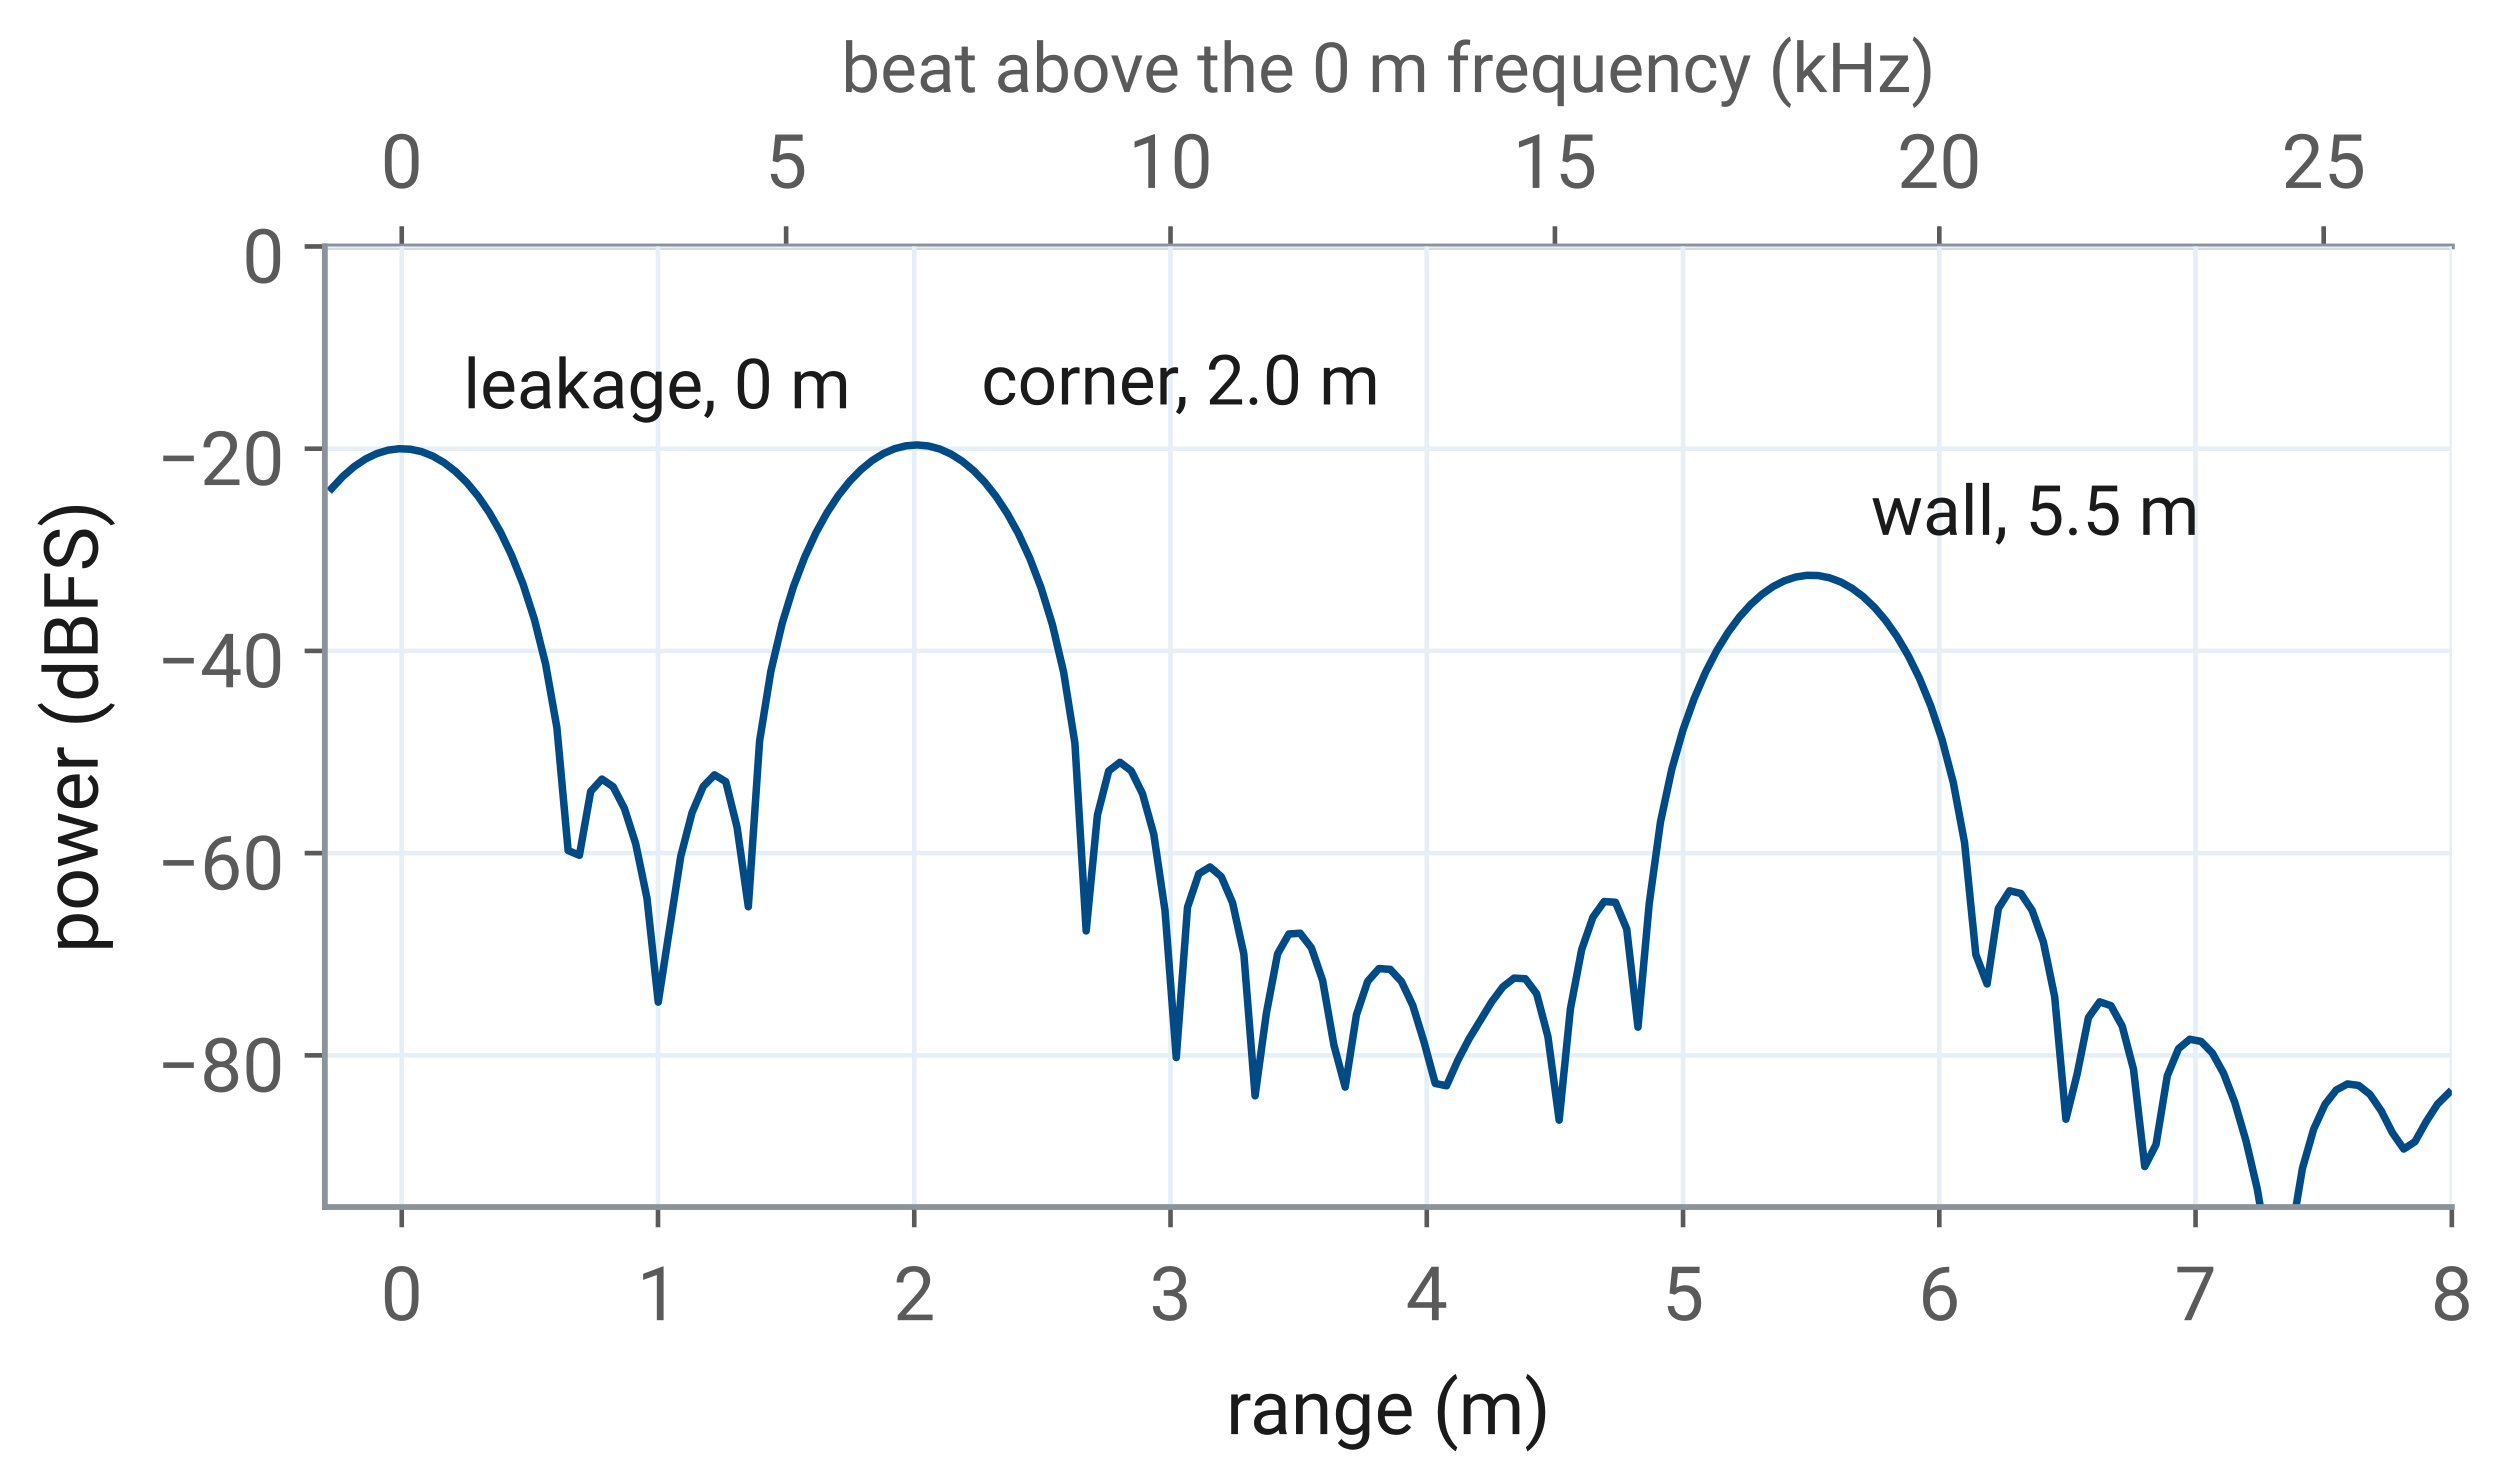
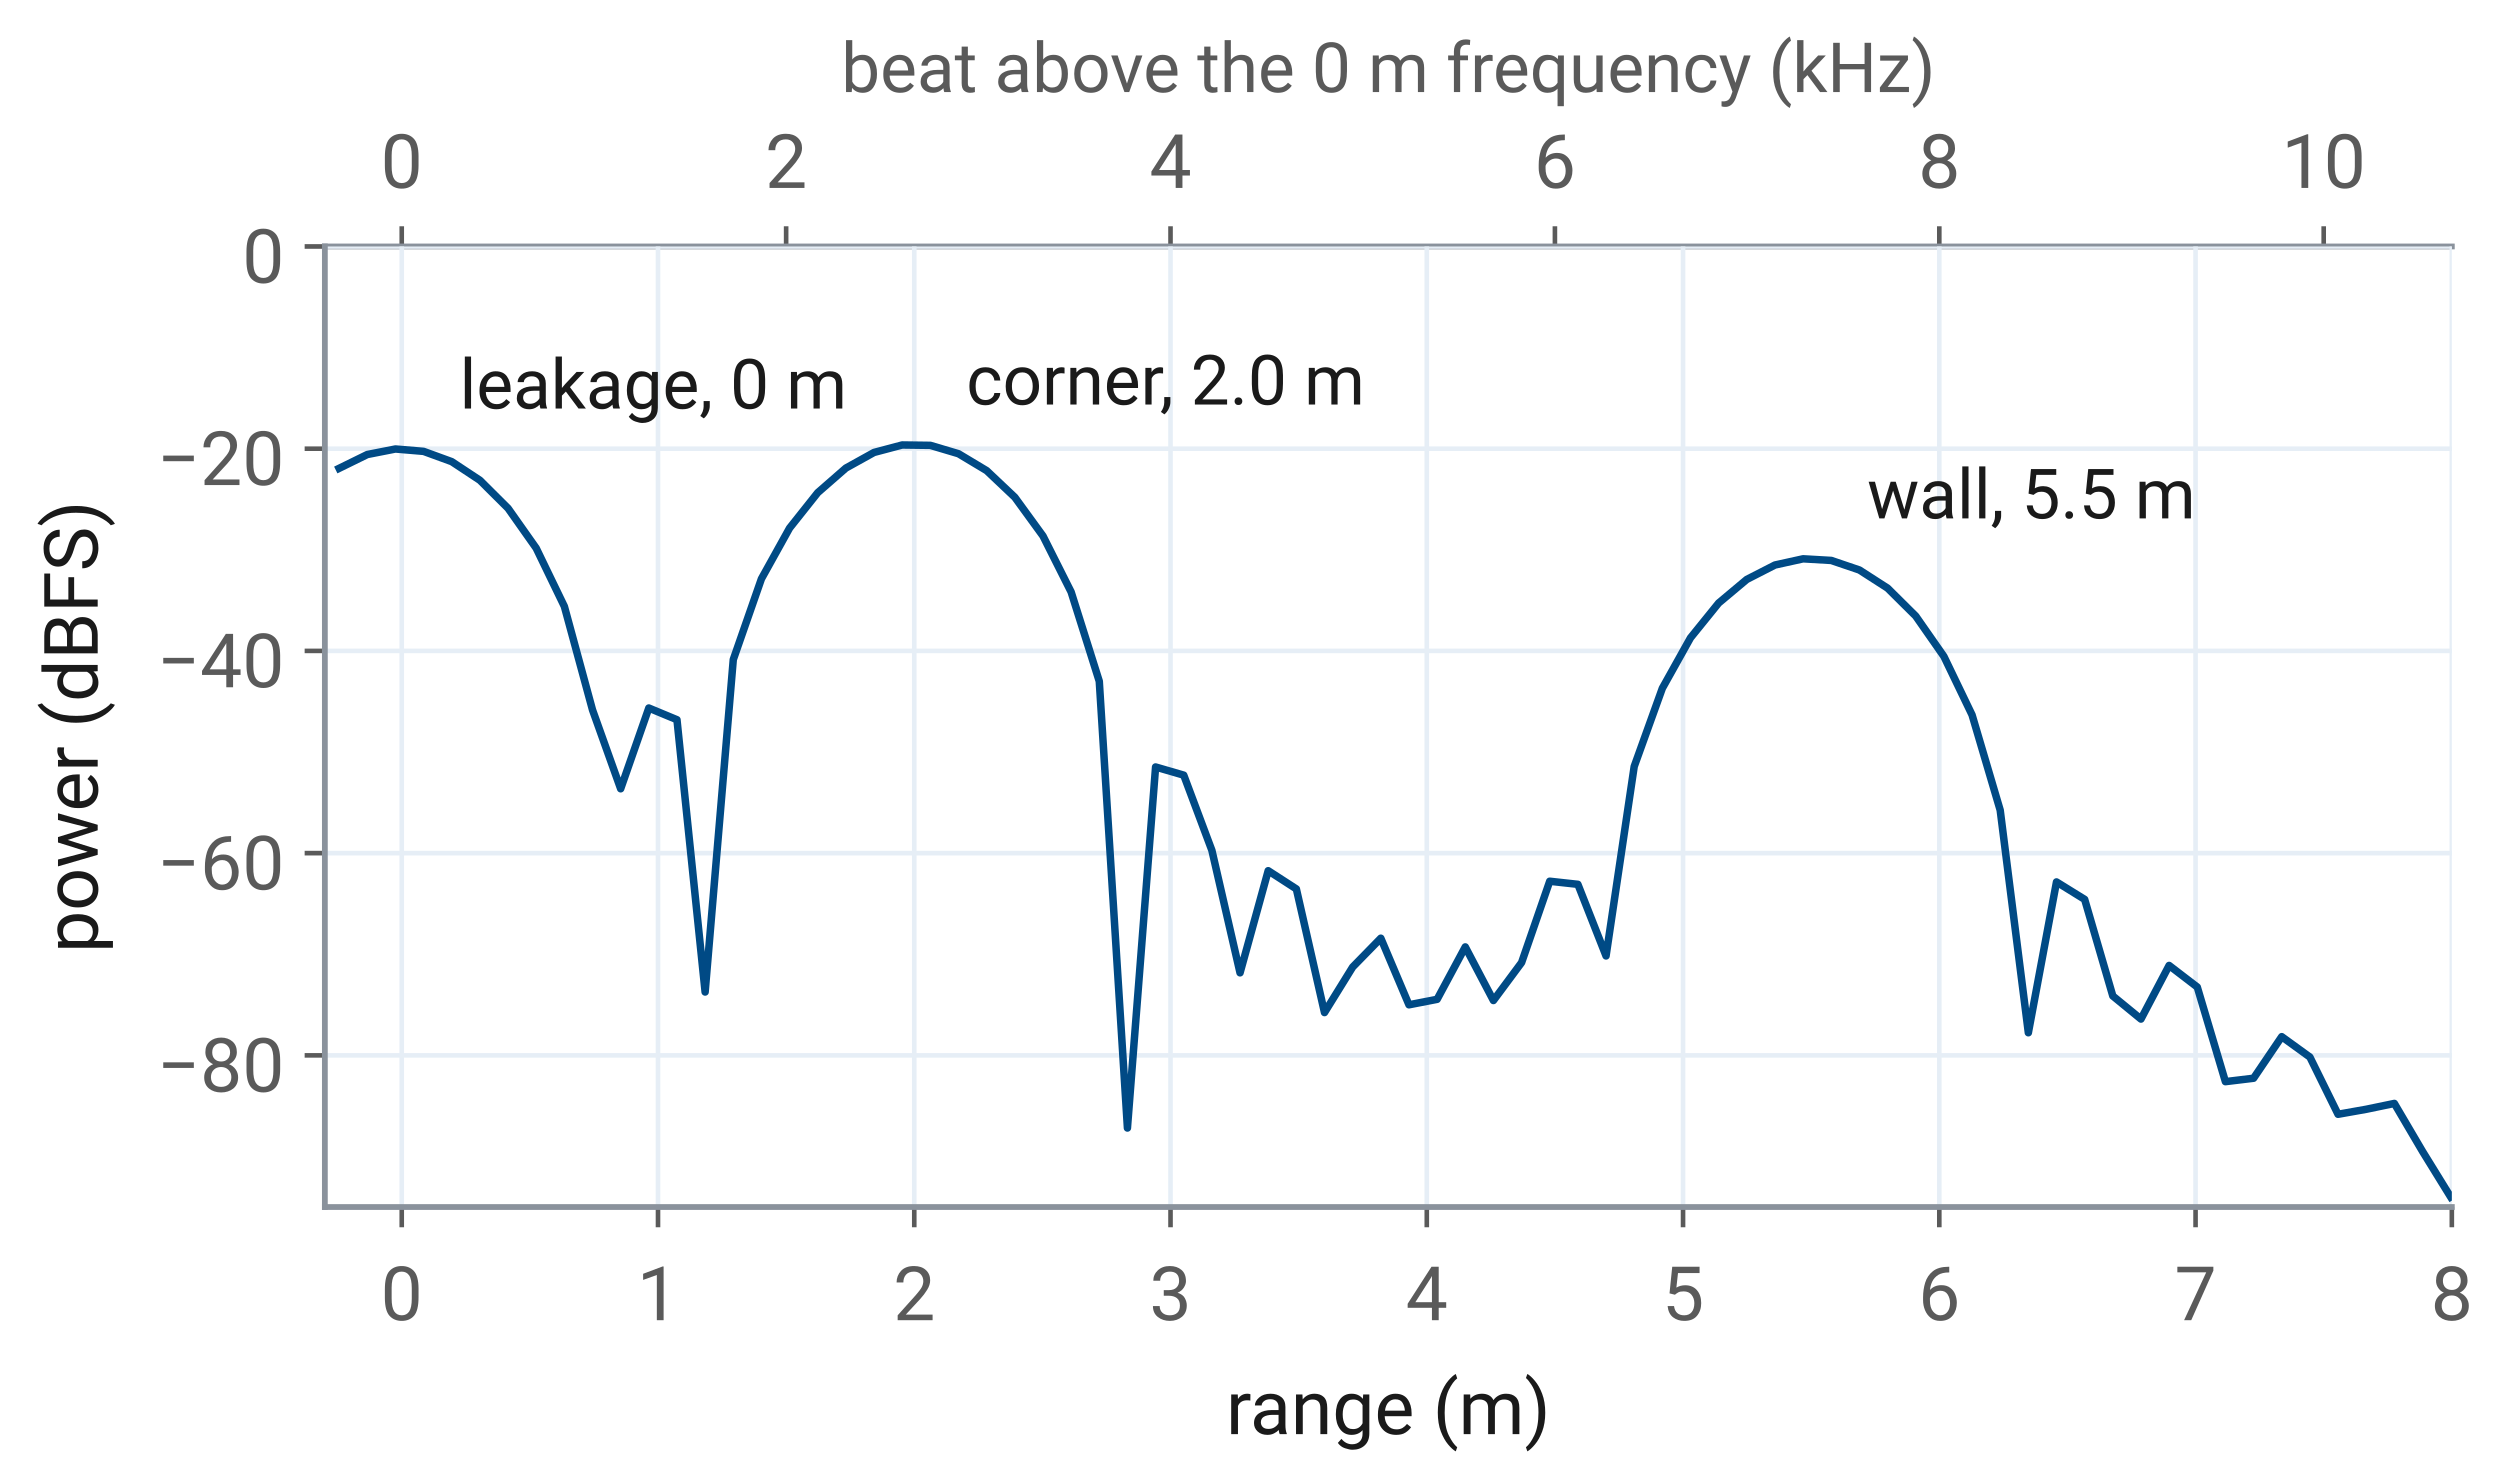
<svg xmlns="http://www.w3.org/2000/svg" xmlns:xlink="http://www.w3.org/1999/xlink" width="432.87pt" height="255.773pt" viewBox="0 0 432.87 255.773" version="1.1">
  <defs>
    <style type="text/css">*{stroke-linejoin: round; stroke-linecap: butt}</style>
  </defs>
  <g id="figure_1">
    <g id="patch_1">
      <path d="M 0 255.773  L 432.87 255.773  L 432.87 0  L 0 0  L 0 255.773  z " style="fill: none" />
    </g>
    <g id="axes_1">
      <g id="patch_2">
        <path d="M 56.249 208.994  L 424.529 208.994  L 424.529 42.674  L 56.249 42.674  L 56.249 208.994  z " style="fill: none" />
      </g>
      <g id="axes_2">
        <g id="patch_3">
          <path d="M 56.249 42.674  L 424.529 42.674  L 424.529 42.674  L 56.249 42.674  L 56.249 42.674  z " style="fill: none" />
        </g>
        <g id="matplotlib.axis_1">
          <g id="xtick_1">
            <g id="line2d_1">
              <defs>
-                 <path id="mdcc2d10a67" d="M 0 0  L 0 -3.5  " style="stroke: #5a5a5a; stroke-width: 0.8" />
+                 <path id="mf34b8a72a5" d="M 0 0  L 0 -3.5  " style="stroke: #5a5a5a; stroke-width: 0.8" />
              </defs>
              <g>
-                 <use xlink:href="#mdcc2d10a67" x="69.561" y="42.674" style="fill: #5a5a5a; stroke: #5a5a5a; stroke-width: 0.8" />
+                 <use xlink:href="#mf34b8a72a5" x="69.561" y="42.674" style="fill: #5a5a5a; stroke: #5a5a5a; stroke-width: 0.8" />
              </g>
            </g>
            <g id="text_1">
              <text style="font-size: 13px; font-family:'Source Sans Pro', 'Segoe UI', Roboto, Helvetica, Arial, sans-serif; text-anchor: middle; fill: #5a5a5a" x="69.561" y="32.539" transform="rotate(-0 69.56051 32.53875)">0</text>
            </g>
          </g>
          <g id="xtick_2">
            <g id="line2d_2">
              <g>
-                 <use xlink:href="#mdcc2d10a67" x="136.117" y="42.674" style="fill: #5a5a5a; stroke: #5a5a5a; stroke-width: 0.8" />
+                 <use xlink:href="#mf34b8a72a5" x="136.117" y="42.674" style="fill: #5a5a5a; stroke: #5a5a5a; stroke-width: 0.8" />
              </g>
            </g>
            <g id="text_2">
-               <text style="font-size: 13px; font-family:'Source Sans Pro', 'Segoe UI', Roboto, Helvetica, Arial, sans-serif; text-anchor: middle; fill: #5a5a5a" x="136.117" y="32.539" transform="rotate(-0 136.1171 32.53875)">5</text>
+               <text style="font-size: 13px; font-family:'Source Sans Pro', 'Segoe UI', Roboto, Helvetica, Arial, sans-serif; text-anchor: middle; fill: #5a5a5a" x="136.117" y="32.539" transform="rotate(-0 136.1171 32.53875)">2</text>
            </g>
          </g>
          <g id="xtick_3">
            <g id="line2d_3">
              <g>
-                 <use xlink:href="#mdcc2d10a67" x="202.674" y="42.674" style="fill: #5a5a5a; stroke: #5a5a5a; stroke-width: 0.8" />
+                 <use xlink:href="#mf34b8a72a5" x="202.674" y="42.674" style="fill: #5a5a5a; stroke: #5a5a5a; stroke-width: 0.8" />
              </g>
            </g>
            <g id="text_3">
-               <text style="font-size: 13px; font-family:'Source Sans Pro', 'Segoe UI', Roboto, Helvetica, Arial, sans-serif; text-anchor: middle; fill: #5a5a5a" x="202.674" y="32.539" transform="rotate(-0 202.6738 32.53875)">10</text>
+               <text style="font-size: 13px; font-family:'Source Sans Pro', 'Segoe UI', Roboto, Helvetica, Arial, sans-serif; text-anchor: middle; fill: #5a5a5a" x="202.674" y="32.539" transform="rotate(-0 202.6738 32.53875)">4</text>
            </g>
          </g>
          <g id="xtick_4">
            <g id="line2d_4">
              <g>
-                 <use xlink:href="#mdcc2d10a67" x="269.23" y="42.674" style="fill: #5a5a5a; stroke: #5a5a5a; stroke-width: 0.8" />
+                 <use xlink:href="#mf34b8a72a5" x="269.23" y="42.674" style="fill: #5a5a5a; stroke: #5a5a5a; stroke-width: 0.8" />
              </g>
            </g>
            <g id="text_4">
-               <text style="font-size: 13px; font-family:'Source Sans Pro', 'Segoe UI', Roboto, Helvetica, Arial, sans-serif; text-anchor: middle; fill: #5a5a5a" x="269.23" y="32.539" transform="rotate(-0 269.2304 32.53875)">15</text>
+               <text style="font-size: 13px; font-family:'Source Sans Pro', 'Segoe UI', Roboto, Helvetica, Arial, sans-serif; text-anchor: middle; fill: #5a5a5a" x="269.23" y="32.539" transform="rotate(-0 269.2304 32.53875)">6</text>
            </g>
          </g>
          <g id="xtick_5">
            <g id="line2d_5">
              <g>
-                 <use xlink:href="#mdcc2d10a67" x="335.787" y="42.674" style="fill: #5a5a5a; stroke: #5a5a5a; stroke-width: 0.8" />
+                 <use xlink:href="#mf34b8a72a5" x="335.787" y="42.674" style="fill: #5a5a5a; stroke: #5a5a5a; stroke-width: 0.8" />
              </g>
            </g>
            <g id="text_5">
-               <text style="font-size: 13px; font-family:'Source Sans Pro', 'Segoe UI', Roboto, Helvetica, Arial, sans-serif; text-anchor: middle; fill: #5a5a5a" x="335.787" y="32.539" transform="rotate(-0 335.787 32.53875)">20</text>
+               <text style="font-size: 13px; font-family:'Source Sans Pro', 'Segoe UI', Roboto, Helvetica, Arial, sans-serif; text-anchor: middle; fill: #5a5a5a" x="335.787" y="32.539" transform="rotate(-0 335.787 32.53875)">8</text>
            </g>
          </g>
          <g id="xtick_6">
            <g id="line2d_6">
              <g>
-                 <use xlink:href="#mdcc2d10a67" x="402.344" y="42.674" style="fill: #5a5a5a; stroke: #5a5a5a; stroke-width: 0.8" />
+                 <use xlink:href="#mf34b8a72a5" x="402.344" y="42.674" style="fill: #5a5a5a; stroke: #5a5a5a; stroke-width: 0.8" />
              </g>
            </g>
            <g id="text_6">
-               <text style="font-size: 13px; font-family:'Source Sans Pro', 'Segoe UI', Roboto, Helvetica, Arial, sans-serif; text-anchor: middle; fill: #5a5a5a" x="402.344" y="32.539" transform="rotate(-0 402.3436 32.53875)">25</text>
+               <text style="font-size: 13px; font-family:'Source Sans Pro', 'Segoe UI', Roboto, Helvetica, Arial, sans-serif; text-anchor: middle; fill: #5a5a5a" x="402.344" y="32.539" transform="rotate(-0 402.3436 32.53875)">10</text>
            </g>
          </g>
          <g id="text_7">
            <text style="font-size: 12px; font-family:'Source Sans Pro', 'Segoe UI', Roboto, Helvetica, Arial, sans-serif; text-anchor: middle; fill: #5a5a5a" x="240.389" y="15.945" transform="rotate(-0 240.3892 15.945)">beat above the 0 m frequency (kHz)</text>
          </g>
        </g>
        <g id="matplotlib.axis_2" />
        <g id="patch_4">
          <path d="M 56.249 42.674  L 424.529 42.674  " style="fill: none; stroke: #8a929c; stroke-linejoin: miter; stroke-linecap: square" />
        </g>
      </g>
      <g id="matplotlib.axis_3">
        <g id="xtick_7">
          <g id="line2d_7">
-             <path d="M 69.561 208.994  L 69.561 42.674  " clip-path="url(#p4c4e71ea32)" style="fill: none; stroke: #e6eef6; stroke-width: 0.8; stroke-linecap: square" />
+             <path d="M 69.561 208.994  L 69.561 42.674  " clip-path="url(#p935b19e4a8)" style="fill: none; stroke: #e6eef6; stroke-width: 0.8; stroke-linecap: square" />
          </g>
          <g id="line2d_8">
            <defs>
-               <path id="m2519f31c2a" d="M 0 0  L 0 3.5  " style="stroke: #5a5a5a; stroke-width: 0.8" />
+               <path id="md445b3e606" d="M 0 0  L 0 3.5  " style="stroke: #5a5a5a; stroke-width: 0.8" />
            </defs>
            <g>
-               <use xlink:href="#m2519f31c2a" x="69.561" y="208.994" style="fill: #5a5a5a; stroke: #5a5a5a; stroke-width: 0.8" />
+               <use xlink:href="#md445b3e606" x="69.561" y="208.994" style="fill: #5a5a5a; stroke: #5a5a5a; stroke-width: 0.8" />
            </g>
          </g>
          <g id="text_8">
            <text style="font-size: 13px; font-family:'Source Sans Pro', 'Segoe UI', Roboto, Helvetica, Arial, sans-serif; text-anchor: middle; fill: #5a5a5a" x="69.561" y="228.588" transform="rotate(-0 69.56051 228.5882)">0</text>
          </g>
        </g>
        <g id="xtick_8">
          <g id="line2d_9">
-             <path d="M 113.932 208.994  L 113.932 42.674  " clip-path="url(#p4c4e71ea32)" style="fill: none; stroke: #e6eef6; stroke-width: 0.8; stroke-linecap: square" />
+             <path d="M 113.932 208.994  L 113.932 42.674  " clip-path="url(#p935b19e4a8)" style="fill: none; stroke: #e6eef6; stroke-width: 0.8; stroke-linecap: square" />
          </g>
          <g id="line2d_10">
            <g>
-               <use xlink:href="#m2519f31c2a" x="113.932" y="208.994" style="fill: #5a5a5a; stroke: #5a5a5a; stroke-width: 0.8" />
+               <use xlink:href="#md445b3e606" x="113.932" y="208.994" style="fill: #5a5a5a; stroke: #5a5a5a; stroke-width: 0.8" />
            </g>
          </g>
          <g id="text_9">
            <text style="font-size: 13px; font-family:'Source Sans Pro', 'Segoe UI', Roboto, Helvetica, Arial, sans-serif; text-anchor: middle; fill: #5a5a5a" x="113.932" y="228.588" transform="rotate(-0 113.9316 228.5882)">1</text>
          </g>
        </g>
        <g id="xtick_9">
          <g id="line2d_11">
-             <path d="M 158.303 208.994  L 158.303 42.674  " clip-path="url(#p4c4e71ea32)" style="fill: none; stroke: #e6eef6; stroke-width: 0.8; stroke-linecap: square" />
+             <path d="M 158.303 208.994  L 158.303 42.674  " clip-path="url(#p935b19e4a8)" style="fill: none; stroke: #e6eef6; stroke-width: 0.8; stroke-linecap: square" />
          </g>
          <g id="line2d_12">
            <g>
-               <use xlink:href="#m2519f31c2a" x="158.303" y="208.994" style="fill: #5a5a5a; stroke: #5a5a5a; stroke-width: 0.8" />
+               <use xlink:href="#md445b3e606" x="158.303" y="208.994" style="fill: #5a5a5a; stroke: #5a5a5a; stroke-width: 0.8" />
            </g>
          </g>
          <g id="text_10">
            <text style="font-size: 13px; font-family:'Source Sans Pro', 'Segoe UI', Roboto, Helvetica, Arial, sans-serif; text-anchor: middle; fill: #5a5a5a" x="158.303" y="228.588" transform="rotate(-0 158.3027 228.5882)">2</text>
          </g>
        </g>
        <g id="xtick_10">
          <g id="line2d_13">
-             <path d="M 202.674 208.994  L 202.674 42.674  " clip-path="url(#p4c4e71ea32)" style="fill: none; stroke: #e6eef6; stroke-width: 0.8; stroke-linecap: square" />
+             <path d="M 202.674 208.994  L 202.674 42.674  " clip-path="url(#p935b19e4a8)" style="fill: none; stroke: #e6eef6; stroke-width: 0.8; stroke-linecap: square" />
          </g>
          <g id="line2d_14">
            <g>
-               <use xlink:href="#m2519f31c2a" x="202.674" y="208.994" style="fill: #5a5a5a; stroke: #5a5a5a; stroke-width: 0.8" />
+               <use xlink:href="#md445b3e606" x="202.674" y="208.994" style="fill: #5a5a5a; stroke: #5a5a5a; stroke-width: 0.8" />
            </g>
          </g>
          <g id="text_11">
            <text style="font-size: 13px; font-family:'Source Sans Pro', 'Segoe UI', Roboto, Helvetica, Arial, sans-serif; text-anchor: middle; fill: #5a5a5a" x="202.674" y="228.588" transform="rotate(-0 202.6738 228.5882)">3</text>
          </g>
        </g>
        <g id="xtick_11">
          <g id="line2d_15">
-             <path d="M 247.045 208.994  L 247.045 42.674  " clip-path="url(#p4c4e71ea32)" style="fill: none; stroke: #e6eef6; stroke-width: 0.8; stroke-linecap: square" />
+             <path d="M 247.045 208.994  L 247.045 42.674  " clip-path="url(#p935b19e4a8)" style="fill: none; stroke: #e6eef6; stroke-width: 0.8; stroke-linecap: square" />
          </g>
          <g id="line2d_16">
            <g>
-               <use xlink:href="#m2519f31c2a" x="247.045" y="208.994" style="fill: #5a5a5a; stroke: #5a5a5a; stroke-width: 0.8" />
+               <use xlink:href="#md445b3e606" x="247.045" y="208.994" style="fill: #5a5a5a; stroke: #5a5a5a; stroke-width: 0.8" />
            </g>
          </g>
          <g id="text_12">
            <text style="font-size: 13px; font-family:'Source Sans Pro', 'Segoe UI', Roboto, Helvetica, Arial, sans-serif; text-anchor: middle; fill: #5a5a5a" x="247.045" y="228.588" transform="rotate(-0 247.0448 228.5882)">4</text>
          </g>
        </g>
        <g id="xtick_12">
          <g id="line2d_17">
-             <path d="M 291.416 208.994  L 291.416 42.674  " clip-path="url(#p4c4e71ea32)" style="fill: none; stroke: #e6eef6; stroke-width: 0.8; stroke-linecap: square" />
+             <path d="M 291.416 208.994  L 291.416 42.674  " clip-path="url(#p935b19e4a8)" style="fill: none; stroke: #e6eef6; stroke-width: 0.8; stroke-linecap: square" />
          </g>
          <g id="line2d_18">
            <g>
-               <use xlink:href="#m2519f31c2a" x="291.416" y="208.994" style="fill: #5a5a5a; stroke: #5a5a5a; stroke-width: 0.8" />
+               <use xlink:href="#md445b3e606" x="291.416" y="208.994" style="fill: #5a5a5a; stroke: #5a5a5a; stroke-width: 0.8" />
            </g>
          </g>
          <g id="text_13">
            <text style="font-size: 13px; font-family:'Source Sans Pro', 'Segoe UI', Roboto, Helvetica, Arial, sans-serif; text-anchor: middle; fill: #5a5a5a" x="291.416" y="228.588" transform="rotate(-0 291.4159 228.5882)">5</text>
          </g>
        </g>
        <g id="xtick_13">
          <g id="line2d_19">
-             <path d="M 335.787 208.994  L 335.787 42.674  " clip-path="url(#p4c4e71ea32)" style="fill: none; stroke: #e6eef6; stroke-width: 0.8; stroke-linecap: square" />
+             <path d="M 335.787 208.994  L 335.787 42.674  " clip-path="url(#p935b19e4a8)" style="fill: none; stroke: #e6eef6; stroke-width: 0.8; stroke-linecap: square" />
          </g>
          <g id="line2d_20">
            <g>
-               <use xlink:href="#m2519f31c2a" x="335.787" y="208.994" style="fill: #5a5a5a; stroke: #5a5a5a; stroke-width: 0.8" />
+               <use xlink:href="#md445b3e606" x="335.787" y="208.994" style="fill: #5a5a5a; stroke: #5a5a5a; stroke-width: 0.8" />
            </g>
          </g>
          <g id="text_14">
            <text style="font-size: 13px; font-family:'Source Sans Pro', 'Segoe UI', Roboto, Helvetica, Arial, sans-serif; text-anchor: middle; fill: #5a5a5a" x="335.787" y="228.588" transform="rotate(-0 335.787 228.5882)">6</text>
          </g>
        </g>
        <g id="xtick_14">
          <g id="line2d_21">
-             <path d="M 380.158 208.994  L 380.158 42.674  " clip-path="url(#p4c4e71ea32)" style="fill: none; stroke: #e6eef6; stroke-width: 0.8; stroke-linecap: square" />
+             <path d="M 380.158 208.994  L 380.158 42.674  " clip-path="url(#p935b19e4a8)" style="fill: none; stroke: #e6eef6; stroke-width: 0.8; stroke-linecap: square" />
          </g>
          <g id="line2d_22">
            <g>
-               <use xlink:href="#m2519f31c2a" x="380.158" y="208.994" style="fill: #5a5a5a; stroke: #5a5a5a; stroke-width: 0.8" />
+               <use xlink:href="#md445b3e606" x="380.158" y="208.994" style="fill: #5a5a5a; stroke: #5a5a5a; stroke-width: 0.8" />
            </g>
          </g>
          <g id="text_15">
            <text style="font-size: 13px; font-family:'Source Sans Pro', 'Segoe UI', Roboto, Helvetica, Arial, sans-serif; text-anchor: middle; fill: #5a5a5a" x="380.158" y="228.588" transform="rotate(-0 380.1581 228.5882)">7</text>
          </g>
        </g>
        <g id="xtick_15">
          <g id="line2d_23">
-             <path d="M 424.529 208.994  L 424.529 42.674  " clip-path="url(#p4c4e71ea32)" style="fill: none; stroke: #e6eef6; stroke-width: 0.8; stroke-linecap: square" />
+             <path d="M 424.529 208.994  L 424.529 42.674  " clip-path="url(#p935b19e4a8)" style="fill: none; stroke: #e6eef6; stroke-width: 0.8; stroke-linecap: square" />
          </g>
          <g id="line2d_24">
            <g>
-               <use xlink:href="#m2519f31c2a" x="424.529" y="208.994" style="fill: #5a5a5a; stroke: #5a5a5a; stroke-width: 0.8" />
+               <use xlink:href="#md445b3e606" x="424.529" y="208.994" style="fill: #5a5a5a; stroke: #5a5a5a; stroke-width: 0.8" />
            </g>
          </g>
          <g id="text_16">
            <text style="font-size: 13px; font-family:'Source Sans Pro', 'Segoe UI', Roboto, Helvetica, Arial, sans-serif; text-anchor: middle; fill: #5a5a5a" x="424.529" y="228.588" transform="rotate(-0 424.5292 228.5882)">8</text>
          </g>
        </g>
        <g id="text_17">
          <text style="font-size: 13px; font-family:'Source Sans Pro', 'Segoe UI', Roboto, Helvetica, Arial, sans-serif; text-anchor: middle; fill: #1a1a1a" x="240.389" y="248.318" transform="rotate(-0 240.3892 248.3177)">range (m)</text>
        </g>
      </g>
      <g id="matplotlib.axis_4">
        <g id="ytick_1">
          <g id="line2d_25">
-             <path d="M 56.249 182.733  L 424.529 182.733  " clip-path="url(#p4c4e71ea32)" style="fill: none; stroke: #e6eef6; stroke-width: 0.8; stroke-linecap: square" />
+             <path d="M 56.249 182.733  L 424.529 182.733  " clip-path="url(#p935b19e4a8)" style="fill: none; stroke: #e6eef6; stroke-width: 0.8; stroke-linecap: square" />
          </g>
          <g id="line2d_26">
            <defs>
-               <path id="m9354f79bf4" d="M 0 0  L -3.5 0  " style="stroke: #5a5a5a; stroke-width: 0.8" />
+               <path id="mde7ff0210d" d="M 0 0  L -3.5 0  " style="stroke: #5a5a5a; stroke-width: 0.8" />
            </defs>
            <g>
-               <use xlink:href="#m9354f79bf4" x="56.249" y="182.733" style="fill: #5a5a5a; stroke: #5a5a5a; stroke-width: 0.8" />
+               <use xlink:href="#mde7ff0210d" x="56.249" y="182.733" style="fill: #5a5a5a; stroke: #5a5a5a; stroke-width: 0.8" />
            </g>
          </g>
          <g id="text_18">
            <text style="font-size: 13px; font-family:'Source Sans Pro', 'Segoe UI', Roboto, Helvetica, Arial, sans-serif; text-anchor: end; fill: #5a5a5a" x="49.249" y="189.03" transform="rotate(-0 49.24918 189.0303)">−80</text>
          </g>
        </g>
        <g id="ytick_2">
          <g id="line2d_27">
-             <path d="M 56.249 147.719  L 424.529 147.719  " clip-path="url(#p4c4e71ea32)" style="fill: none; stroke: #e6eef6; stroke-width: 0.8; stroke-linecap: square" />
+             <path d="M 56.249 147.719  L 424.529 147.719  " clip-path="url(#p935b19e4a8)" style="fill: none; stroke: #e6eef6; stroke-width: 0.8; stroke-linecap: square" />
          </g>
          <g id="line2d_28">
            <g>
-               <use xlink:href="#m9354f79bf4" x="56.249" y="147.719" style="fill: #5a5a5a; stroke: #5a5a5a; stroke-width: 0.8" />
+               <use xlink:href="#mde7ff0210d" x="56.249" y="147.719" style="fill: #5a5a5a; stroke: #5a5a5a; stroke-width: 0.8" />
            </g>
          </g>
          <g id="text_19">
            <text style="font-size: 13px; font-family:'Source Sans Pro', 'Segoe UI', Roboto, Helvetica, Arial, sans-serif; text-anchor: end; fill: #5a5a5a" x="49.249" y="154.016" transform="rotate(-0 49.24918 154.0156)">−60</text>
          </g>
        </g>
        <g id="ytick_3">
          <g id="line2d_29">
-             <path d="M 56.249 112.704  L 424.529 112.704  " clip-path="url(#p4c4e71ea32)" style="fill: none; stroke: #e6eef6; stroke-width: 0.8; stroke-linecap: square" />
+             <path d="M 56.249 112.704  L 424.529 112.704  " clip-path="url(#p935b19e4a8)" style="fill: none; stroke: #e6eef6; stroke-width: 0.8; stroke-linecap: square" />
          </g>
          <g id="line2d_30">
            <g>
-               <use xlink:href="#m9354f79bf4" x="56.249" y="112.704" style="fill: #5a5a5a; stroke: #5a5a5a; stroke-width: 0.8" />
+               <use xlink:href="#mde7ff0210d" x="56.249" y="112.704" style="fill: #5a5a5a; stroke: #5a5a5a; stroke-width: 0.8" />
            </g>
          </g>
          <g id="text_20">
            <text style="font-size: 13px; font-family:'Source Sans Pro', 'Segoe UI', Roboto, Helvetica, Arial, sans-serif; text-anchor: end; fill: #5a5a5a" x="49.249" y="119.001" transform="rotate(-0 49.24918 119.0008)">−40</text>
          </g>
        </g>
        <g id="ytick_4">
          <g id="line2d_31">
-             <path d="M 56.249 77.689  L 424.529 77.689  " clip-path="url(#p4c4e71ea32)" style="fill: none; stroke: #e6eef6; stroke-width: 0.8; stroke-linecap: square" />
+             <path d="M 56.249 77.689  L 424.529 77.689  " clip-path="url(#p935b19e4a8)" style="fill: none; stroke: #e6eef6; stroke-width: 0.8; stroke-linecap: square" />
          </g>
          <g id="line2d_32">
            <g>
-               <use xlink:href="#m9354f79bf4" x="56.249" y="77.689" style="fill: #5a5a5a; stroke: #5a5a5a; stroke-width: 0.8" />
+               <use xlink:href="#mde7ff0210d" x="56.249" y="77.689" style="fill: #5a5a5a; stroke: #5a5a5a; stroke-width: 0.8" />
            </g>
          </g>
          <g id="text_21">
            <text style="font-size: 13px; font-family:'Source Sans Pro', 'Segoe UI', Roboto, Helvetica, Arial, sans-serif; text-anchor: end; fill: #5a5a5a" x="49.249" y="83.986" transform="rotate(-0 49.24918 83.9861)">−20</text>
          </g>
        </g>
        <g id="ytick_5">
          <g id="line2d_33">
-             <path d="M 56.249 42.674  L 424.529 42.674  " clip-path="url(#p4c4e71ea32)" style="fill: none; stroke: #e6eef6; stroke-width: 0.8; stroke-linecap: square" />
+             <path d="M 56.249 42.674  L 424.529 42.674  " clip-path="url(#p935b19e4a8)" style="fill: none; stroke: #e6eef6; stroke-width: 0.8; stroke-linecap: square" />
          </g>
          <g id="line2d_34">
            <g>
-               <use xlink:href="#m9354f79bf4" x="56.249" y="42.674" style="fill: #5a5a5a; stroke: #5a5a5a; stroke-width: 0.8" />
+               <use xlink:href="#mde7ff0210d" x="56.249" y="42.674" style="fill: #5a5a5a; stroke: #5a5a5a; stroke-width: 0.8" />
            </g>
          </g>
          <g id="text_22">
            <text style="font-size: 13px; font-family:'Source Sans Pro', 'Segoe UI', Roboto, Helvetica, Arial, sans-serif; text-anchor: end; fill: #5a5a5a" x="49.249" y="48.971" transform="rotate(-0 49.24918 48.97137)">0</text>
          </g>
        </g>
        <g id="text_23">
          <text style="font-size: 13px; font-family:'Source Sans Pro', 'Segoe UI', Roboto, Helvetica, Arial, sans-serif; text-anchor: middle; fill: #1a1a1a" x="16.914" y="125.834" transform="rotate(-90 16.91375 125.8345)">power (dBFS)</text>
        </g>
      </g>
      <g id="line2d_35">
-         <path d="M 57.424 84.582  L 59.374 82.48  L 61.324 80.791  L 63.274 79.484  L 65.224 78.541  L 67.174 77.948  L 69.124 77.697  L 71.074 77.785  L 73.024 78.213  L 74.973 78.989  L 76.923 80.124  L 78.873 81.636  L 80.823 83.551  L 82.773 85.906  L 84.723 88.752  L 86.673 92.161  L 88.623 96.243  L 90.573 101.167  L 92.523 107.227  L 94.472 115.002  L 96.422 125.975  L 98.372 147.267  L 100.322 148.091  L 102.272 137.038  L 104.222 134.897  L 106.172 136.229  L 108.122 139.997  L 110.072 146.112  L 112.022 155.518  L 113.971 173.516  L 117.871 148.265  L 119.821 140.733  L 121.771 136.162  L 123.721 134.159  L 125.671 135.351  L 127.621 143.243  L 129.571 157.001  L 131.521 128.318  L 133.47 116.23  L 135.42 107.969  L 137.37 101.621  L 139.32 96.496  L 141.27 92.262  L 143.22 88.728  L 145.17 85.777  L 147.12 83.329  L 149.07 81.33  L 151.02 79.74  L 152.969 78.533  L 154.919 77.688  L 156.869 77.192  L 158.819 77.039  L 160.769 77.224  L 162.719 77.751  L 164.669 78.627  L 166.619 79.862  L 168.569 81.477  L 170.519 83.498  L 172.468 85.963  L 174.418 88.925  L 176.368 92.462  L 178.318 96.691  L 180.268 101.802  L 182.218 108.136  L 184.168 116.41  L 186.118 128.69  L 188.068 161.185  L 190.018 141.129  L 191.968 133.491  L 193.917 131.987  L 195.867 133.472  L 197.817 137.421  L 199.767 144.415  L 201.717 157.652  L 203.667 183.116  L 205.617 157.084  L 207.567 151.297  L 209.517 150.11  L 211.467 151.794  L 213.416 156.309  L 215.366 165.171  L 217.316 189.736  L 219.266 175.458  L 221.216 165.134  L 223.166 161.718  L 225.116 161.587  L 227.066 164.113  L 229.016 169.792  L 230.966 180.971  L 232.915 188.223  L 234.865 175.701  L 236.815 169.906  L 238.765 167.706  L 240.715 167.844  L 242.665 169.954  L 244.615 174.076  L 246.565 180.413  L 248.515 187.602  L 250.465 188  L 252.414 183.608  L 254.364 179.882  L 258.264 173.495  L 260.214 170.881  L 262.164 169.354  L 264.114 169.469  L 266.064 172.068  L 268.014 179.455  L 269.964 193.949  L 271.913 174.678  L 273.863 164.414  L 275.813 158.806  L 277.763 156.094  L 279.713 156.229  L 281.663 160.856  L 283.613 177.85  L 285.563 156.425  L 287.513 142.297  L 289.463 133.202  L 291.412 126.37  L 293.362 120.905  L 295.312 116.401  L 297.262 112.639  L 299.212 109.484  L 301.162 106.849  L 303.112 104.676  L 305.062 102.921  L 307.012 101.556  L 308.962 100.558  L 310.911 99.914  L 312.861 99.614  L 314.811 99.655  L 316.761 100.038  L 318.711 100.767  L 320.661 101.853  L 322.611 103.312  L 324.561 105.167  L 326.511 107.453  L 328.461 110.216  L 330.41 113.523  L 332.36 117.475  L 334.31 122.23  L 336.26 128.062  L 338.21 135.507  L 340.16 145.916  L 342.11 165.292  L 344.06 170.369  L 346.01 157.304  L 347.96 154.235  L 349.909 154.705  L 351.859 157.634  L 353.809 163.119  L 355.759 172.572  L 357.709 193.787  L 359.659 185.937  L 361.609 176.2  L 363.559 173.465  L 365.509 174.135  L 367.459 177.695  L 369.409 185.132  L 371.358 201.984  L 373.308 198.19  L 375.258 186.287  L 377.208 181.573  L 379.158 179.944  L 381.108 180.32  L 383.058 182.323  L 385.008 185.848  L 386.958 190.918  L 388.908 197.589  L 390.857 205.936  L 392.807 217.455  L 394.746 256.773  M 394.767 256.773  L 396.707 214.006  L 398.657 202.323  L 400.607 195.517  L 402.557 191.241  L 404.507 188.737  L 406.457 187.682  L 408.407 187.942  L 410.356 189.495  L 412.306 192.347  L 414.256 196.163  L 416.206 198.954  L 418.156 197.676  L 420.106 194.181  L 422.056 191.169  L 424.006 189.234  L 424.006 189.234  " clip-path="url(#p4c4e71ea32)" style="fill: none; stroke: #004a85; stroke-width: 1.3; stroke-linecap: square" />
+         <path d="M 58.719 81.093  L 63.594 78.7  L 68.469 77.743  L 73.343 78.154  L 78.218 79.934  L 83.093 83.157  L 87.968 88.01  L 92.842 94.917  L 97.717 104.998  L 102.592 122.923  L 107.467 136.573  L 112.341 122.593  L 117.216 124.619  L 122.091 171.763  L 126.966 114.201  L 131.84 100.218  L 136.715 91.436  L 141.59 85.302  L 146.465 81.044  L 151.339 78.34  L 156.214 77.046  L 161.089 77.113  L 165.964 78.562  L 170.838 81.488  L 175.713 86.098  L 180.588 92.799  L 185.463 102.496  L 190.337 117.958  L 195.212 195.313  L 200.087 132.802  L 204.962 134.217  L 209.836 147.243  L 214.711 168.441  L 219.586 150.764  L 224.461 153.919  L 229.335 175.322  L 234.21 167.444  L 239.085 162.452  L 243.96 173.978  L 248.834 173.031  L 253.709 163.959  L 258.584 173.235  L 263.459 166.668  L 268.333 152.584  L 273.208 153.12  L 278.083 165.516  L 282.958 132.713  L 287.832 119.168  L 292.707 110.438  L 297.582 104.412  L 302.457 100.326  L 307.331 97.831  L 312.206 96.756  L 317.081 97.039  L 321.956 98.698  L 326.83 101.835  L 331.705 106.672  L 336.58 113.652  L 341.455 123.778  L 346.329 140.279  L 351.204 178.817  L 356.079 152.708  L 360.954 155.728  L 365.828 172.45  L 370.703 176.447  L 375.578 167.166  L 380.453 170.907  L 385.327 187.284  L 390.202 186.694  L 395.077 179.499  L 399.952 183.033  L 404.827 192.935  L 409.701 192.07  L 414.576 191.058  L 419.451 199.351  L 424.326 207.252  " clip-path="url(#p935b19e4a8)" style="fill: none; stroke: #004a85; stroke-width: 1.3; stroke-linecap: square" />
      </g>
      <g id="patch_5">
        <path d="M 56.249 208.994  L 56.249 42.674  " style="fill: none; stroke: #8a929c; stroke-linejoin: miter; stroke-linecap: square" />
      </g>
      <g id="patch_6">
        <path d="M 56.249 208.994  L 424.529 208.994  " style="fill: none; stroke: #8a929c; stroke-linejoin: miter; stroke-linecap: square" />
      </g>
      <g id="text_24">
-         <text style="font-size: 12px; font-family:'Source Sans Pro', 'Segoe UI', Roboto, Helvetica, Arial, sans-serif; text-anchor: start; fill: #1a1a1a" x="80.216" y="70.694" transform="rotate(-0 80.2165 70.69398)">leakage, 0 m</text>
+         <text style="font-size: 12px; font-family:'Source Sans Pro', 'Segoe UI', Roboto, Helvetica, Arial, sans-serif; text-anchor: start; fill: #1a1a1a" x="79.561" y="70.74" transform="rotate(-0 79.56133 70.74003)">leakage, 0 m</text>
      </g>
      <g id="text_25">
-         <text style="font-size: 12px; font-family:'Source Sans Pro', 'Segoe UI', Roboto, Helvetica, Arial, sans-serif; text-anchor: start; fill: #1a1a1a" x="169.912" y="70.036" transform="rotate(-0 169.912 70.03573)">corner, 2.0 m</text>
+         <text style="font-size: 12px; font-family:'Source Sans Pro', 'Segoe UI', Roboto, Helvetica, Arial, sans-serif; text-anchor: start; fill: #1a1a1a" x="167.307" y="70.043" transform="rotate(-0 167.3069 70.04288)">corner, 2.0 m</text>
      </g>
      <g id="text_26">
-         <text style="font-size: 12px; font-family:'Source Sans Pro', 'Segoe UI', Roboto, Helvetica, Arial, sans-serif; text-anchor: start; fill: #1a1a1a" x="323.954" y="92.611" transform="rotate(-0 323.9541 92.61114)">wall, 5.5 m</text>
+         <text style="font-size: 12px; font-family:'Source Sans Pro', 'Segoe UI', Roboto, Helvetica, Arial, sans-serif; text-anchor: start; fill: #1a1a1a" x="323.299" y="89.753" transform="rotate(-0 323.299 89.75289)">wall, 5.5 m</text>
      </g>
    </g>
  </g>
  <defs>
-     <clipPath id="p4c4e71ea32">
+     <clipPath id="p935b19e4a8">
      <rect x="56.249" y="42.674" width="368.28" height="166.32" />
    </clipPath>
  </defs>
</svg>
